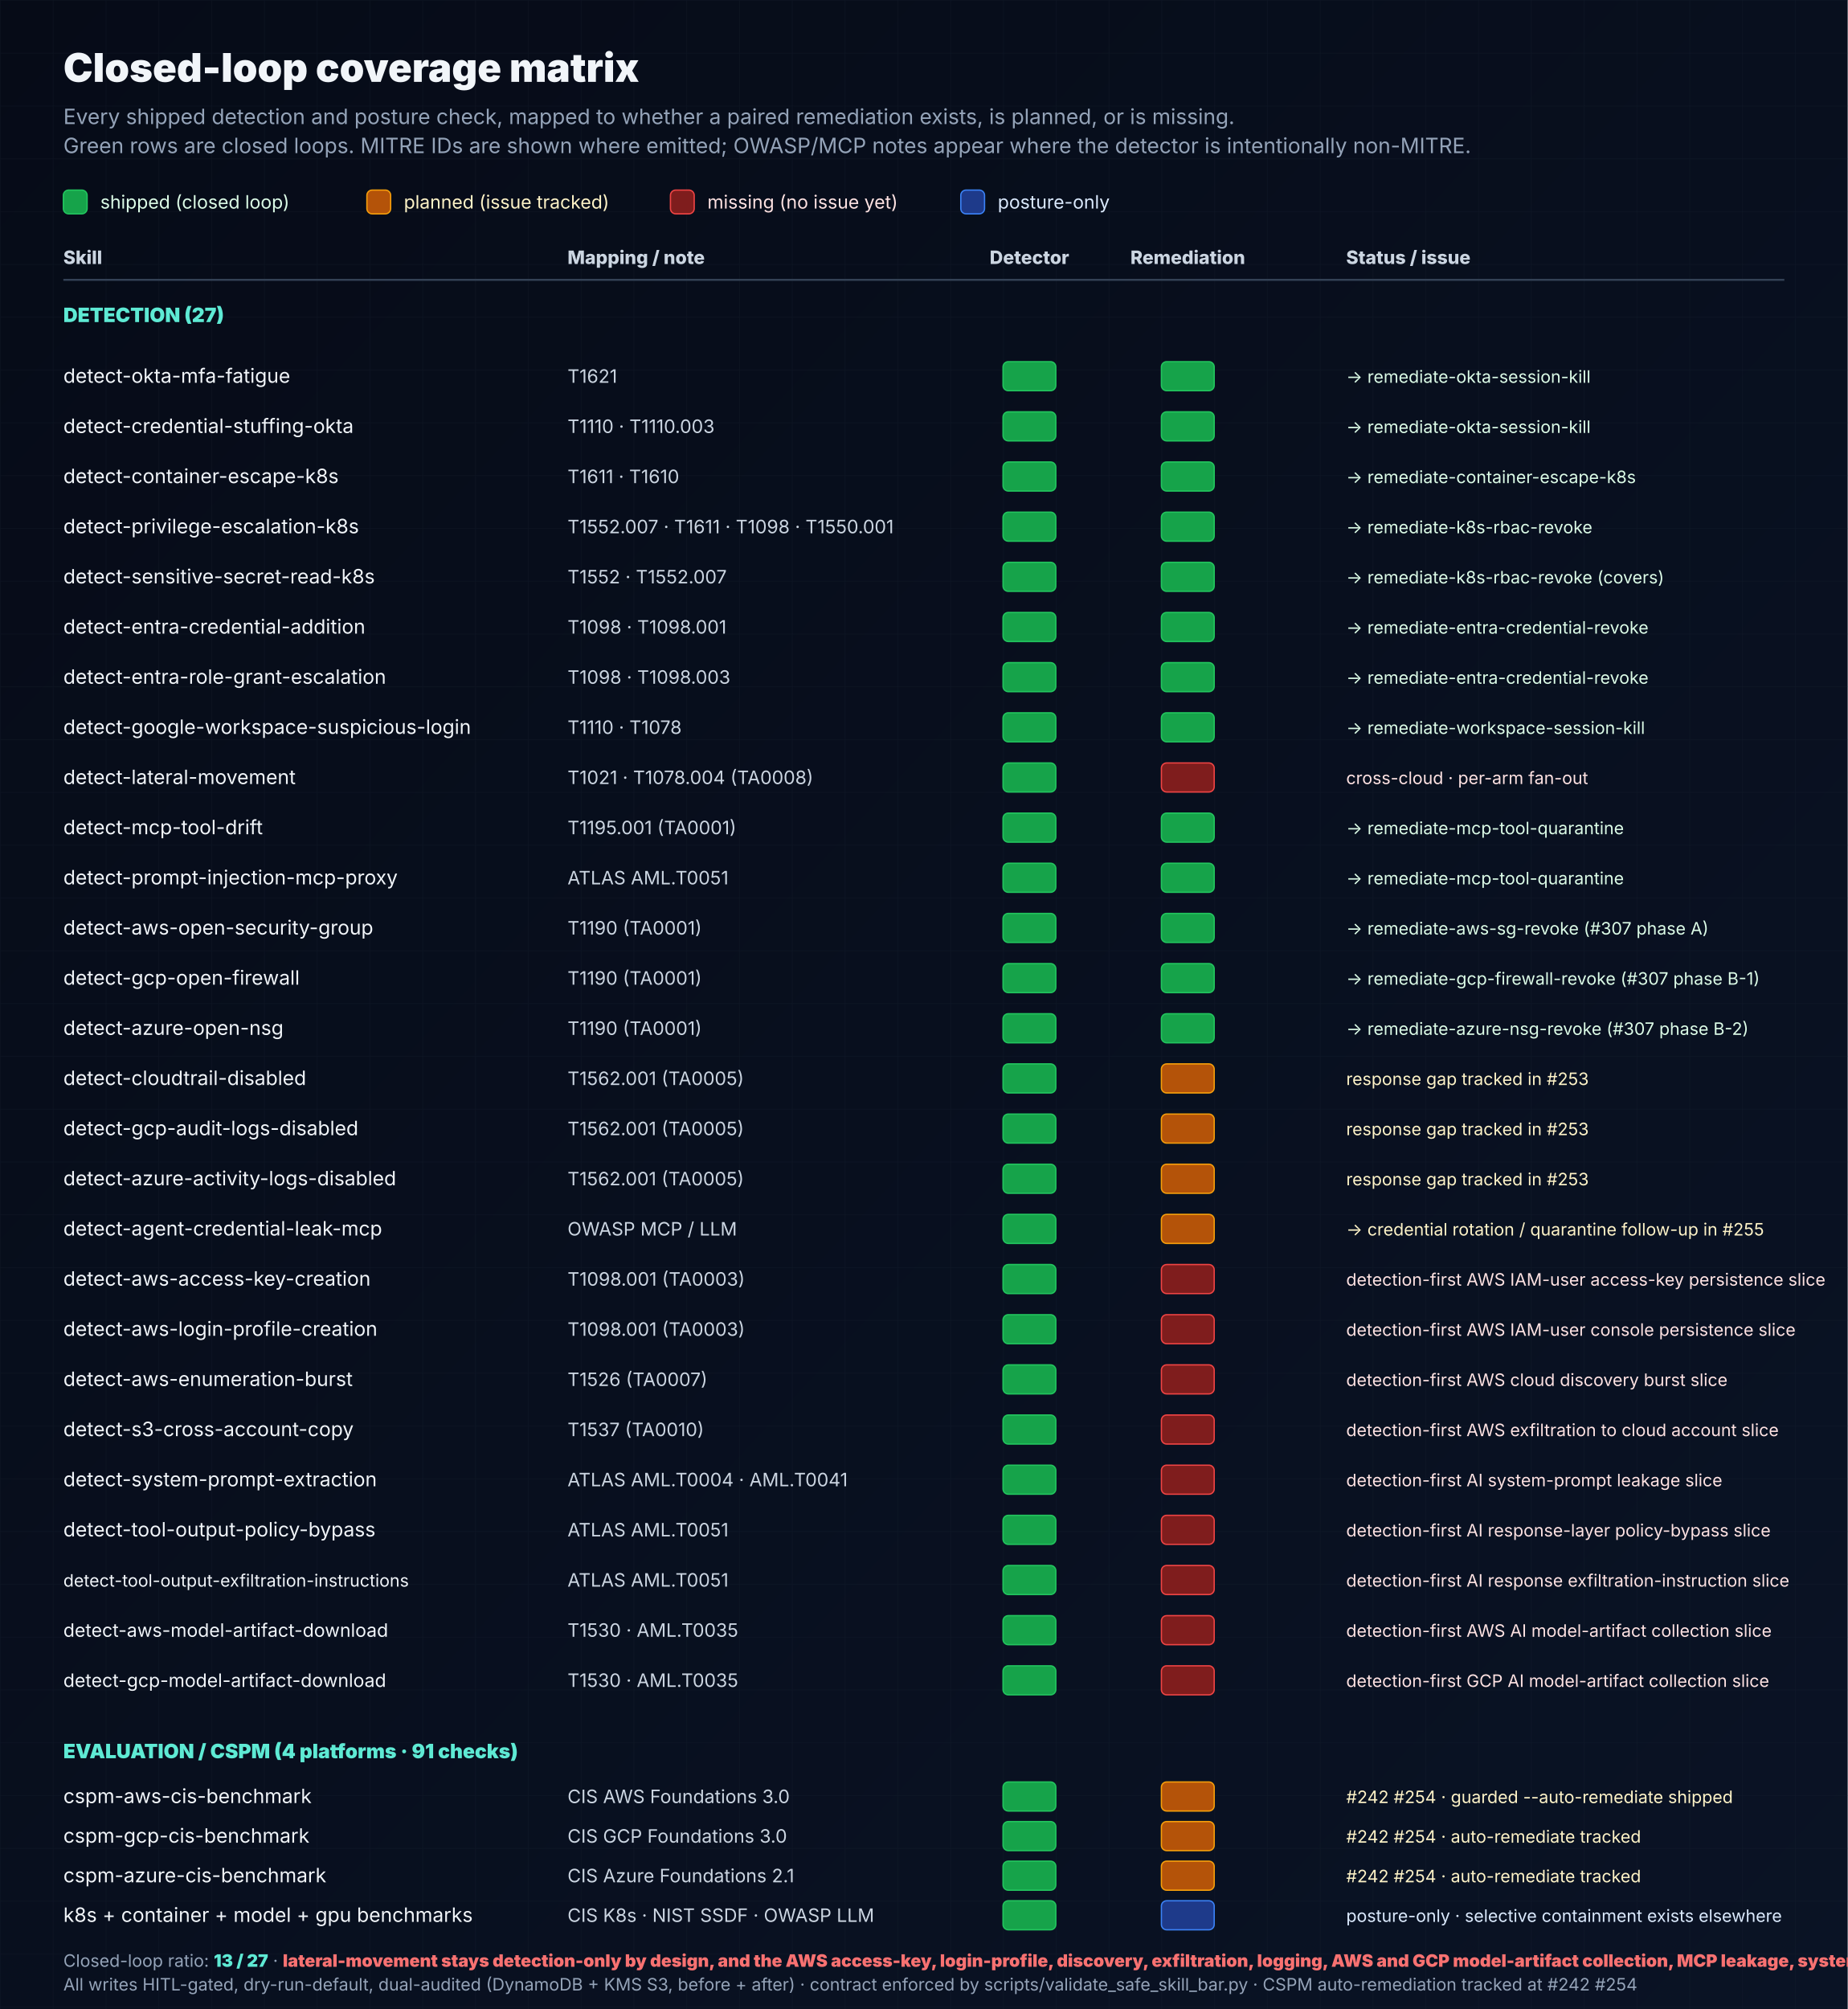
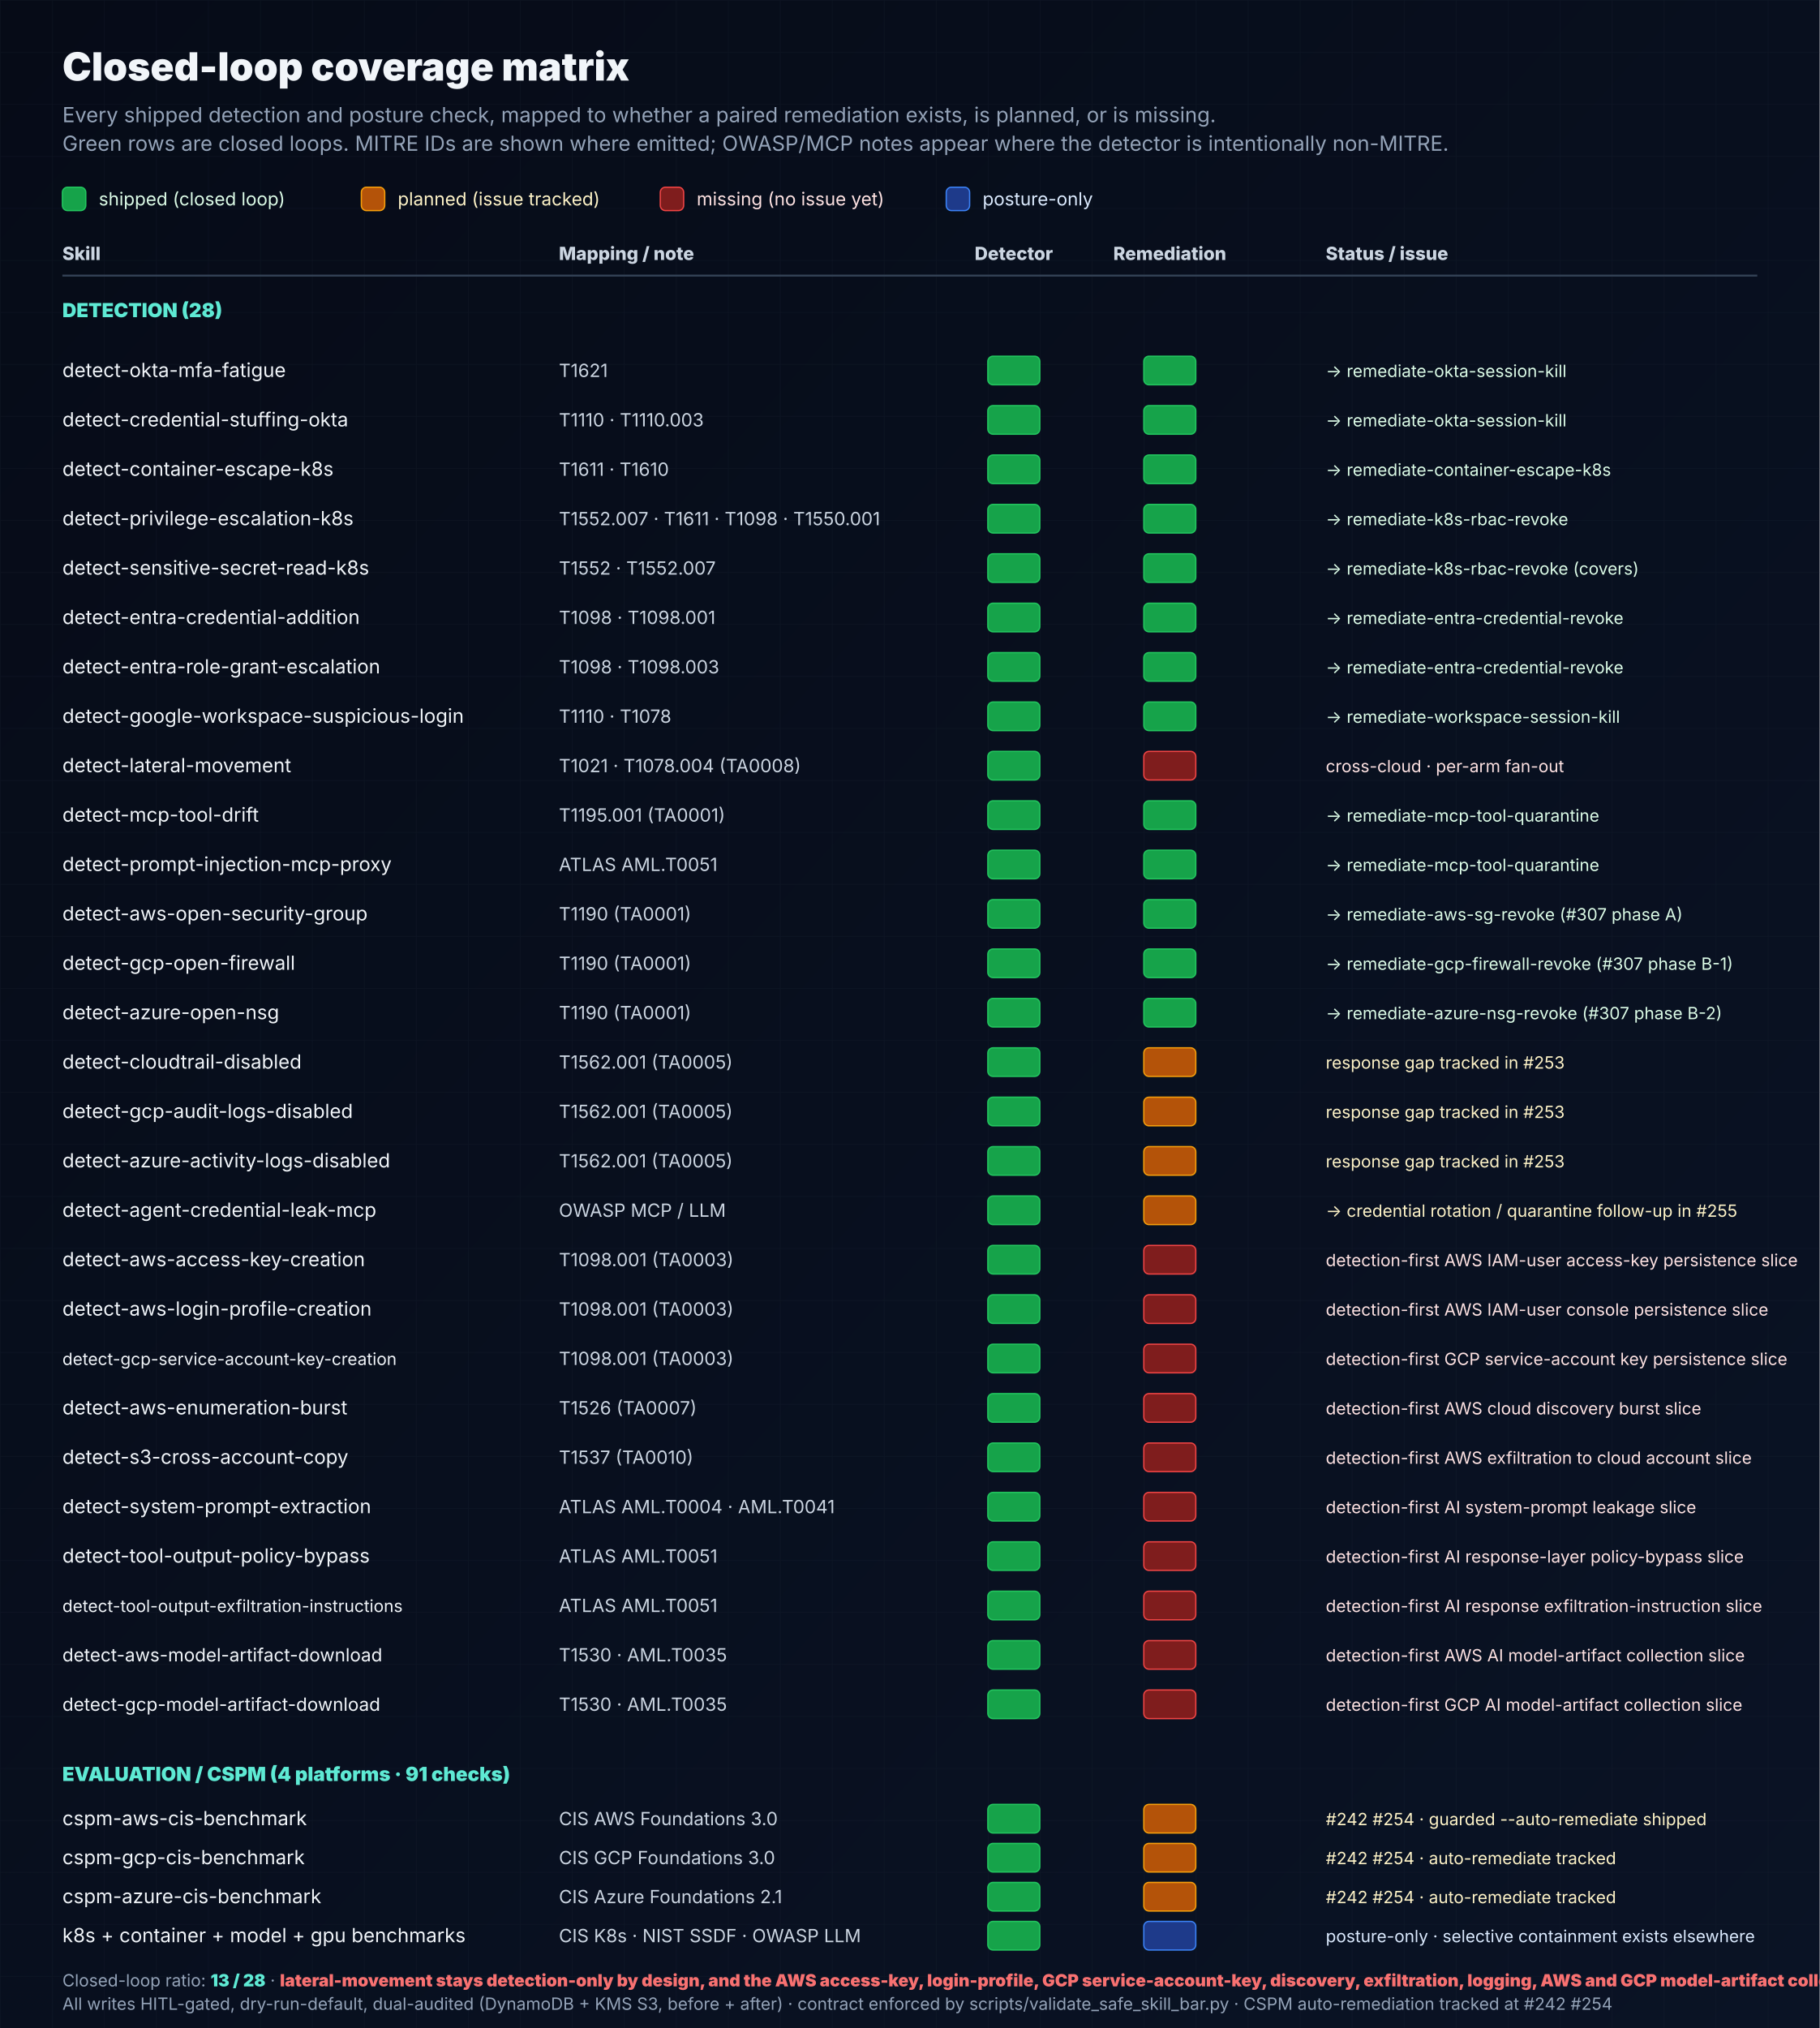
- <svg xmlns="http://www.w3.org/2000/svg" width="1400" height="1522" viewBox="0 0 1400 1522" role="img" aria-labelledby="cm-title cm-desc">
+ <svg xmlns="http://www.w3.org/2000/svg" width="1400" height="1560" viewBox="0 0 1400 1560" role="img" aria-labelledby="cm-title cm-desc">
  <defs>
    <linearGradient id="bg2" x1="0" y1="0" x2="1" y2="1">
      <stop offset="0%" stop-color="#060b17" />
      <stop offset="100%" stop-color="#0a1325" />
    </linearGradient>
    <pattern id="grid2" x="0" y="0" width="40" height="40" patternUnits="userSpaceOnUse">
      <path d="M40 0H0V40" fill="none" stroke="#1e293b" stroke-opacity="0.25" stroke-width="1" />
    </pattern>
  </defs>
-   <rect width="1400" height="1522" fill="url(#bg2)" />
-   <rect width="1400" height="1522" fill="url(#grid2)" />
+   <rect width="1400" height="1560" fill="url(#bg2)" />
+   <rect width="1400" height="1560" fill="url(#grid2)" />
  <text x="48" y="62" fill="#f1f5f9" font-family="Inter, system-ui, sans-serif" font-size="30" font-weight="900">Closed-loop coverage matrix</text>
  <text x="48" y="94" fill="#94a3b8" font-family="Inter, system-ui, sans-serif" font-size="16">Every shipped detection and posture check, mapped to whether a paired remediation exists, is planned, or is missing.</text>
  <text x="48" y="116" fill="#94a3b8" font-family="Inter, system-ui, sans-serif" font-size="16">Green rows are closed loops. MITRE IDs are shown where emitted; OWASP/MCP notes appear where the detector is intentionally non-MITRE.</text>
  <g transform="translate(48,144)" font-family="Inter, system-ui, sans-serif" font-size="14">
    <g>
      <rect x="0" y="0" width="18" height="18" rx="4" fill="#16a34a" stroke="#22c55e" />
      <text x="28" y="14" fill="#dcfce7">shipped (closed loop)</text>
    </g>
    <g transform="translate(230,0)">
      <rect x="0" y="0" width="18" height="18" rx="4" fill="#b45309" stroke="#f59e0b" />
      <text x="28" y="14" fill="#fef3c7">planned (issue tracked)</text>
    </g>
    <g transform="translate(460,0)">
      <rect x="0" y="0" width="18" height="18" rx="4" fill="#7f1d1d" stroke="#ef4444" />
      <text x="28" y="14" fill="#fee2e2">missing (no issue yet)</text>
    </g>
    <g transform="translate(680,0)">
      <rect x="0" y="0" width="18" height="18" rx="4" fill="#1e3a8a" stroke="#3b82f6" />
      <text x="28" y="14" fill="#dbeafe">posture-only</text>
    </g>
  </g>
  <g font-family="Inter, system-ui, sans-serif" font-size="14" font-weight="800" fill="#cbd5e1">
    <text x="48" y="200">Skill</text>
    <text x="430" y="200">Mapping / note</text>
    <text x="780" y="200" text-anchor="middle">Detector</text>
    <text x="900" y="200" text-anchor="middle">Remediation</text>
    <text x="1020" y="200">Status / issue</text>
  </g>
  <line x1="48" y1="212" x2="1352" y2="212" stroke="#334155" stroke-width="1.5" />
-   <text x="48" y="244" fill="#5eead4" font-family="Inter, system-ui, sans-serif" font-size="15" font-weight="900">DETECTION (27)</text>
+   <text x="48" y="244" fill="#5eead4" font-family="Inter, system-ui, sans-serif" font-size="15" font-weight="900">DETECTION (28)</text>
  <g font-family="Inter, system-ui, sans-serif">
    <text x="48" y="290" fill="#f1f5f9" font-size="15">detect-okta-mfa-fatigue</text>
    <text x="430" y="290" fill="#cbd5e1" font-size="14">T1621</text>
    <rect x="760" y="274" width="40" height="22" rx="4" fill="#16a34a" stroke="#22c55e" />
    <rect x="880" y="274" width="40" height="22" rx="4" fill="#16a34a" stroke="#22c55e" />
    <text x="1020" y="290" fill="#dcfce7" font-size="13">→ remediate-okta-session-kill</text>
  </g>
  <g font-family="Inter, system-ui, sans-serif">
    <text x="48" y="328" fill="#f1f5f9" font-size="15">detect-credential-stuffing-okta</text>
    <text x="430" y="328" fill="#cbd5e1" font-size="14">T1110 · T1110.003</text>
    <rect x="760" y="312" width="40" height="22" rx="4" fill="#16a34a" stroke="#22c55e" />
    <rect x="880" y="312" width="40" height="22" rx="4" fill="#16a34a" stroke="#22c55e" />
    <text x="1020" y="328" fill="#dcfce7" font-size="13">→ remediate-okta-session-kill</text>
  </g>
  <g font-family="Inter, system-ui, sans-serif">
    <text x="48" y="366" fill="#f1f5f9" font-size="15">detect-container-escape-k8s</text>
    <text x="430" y="366" fill="#cbd5e1" font-size="14">T1611 · T1610</text>
    <rect x="760" y="350" width="40" height="22" rx="4" fill="#16a34a" stroke="#22c55e" />
    <rect x="880" y="350" width="40" height="22" rx="4" fill="#16a34a" stroke="#22c55e" />
    <text x="1020" y="366" fill="#dcfce7" font-size="13">→ remediate-container-escape-k8s</text>
  </g>
  <g font-family="Inter, system-ui, sans-serif">
    <text x="48" y="404" fill="#f1f5f9" font-size="15">detect-privilege-escalation-k8s</text>
    <text x="430" y="404" fill="#cbd5e1" font-size="14">T1552.007 · T1611 · T1098 · T1550.001</text>
    <rect x="760" y="388" width="40" height="22" rx="4" fill="#16a34a" stroke="#22c55e" />
    <rect x="880" y="388" width="40" height="22" rx="4" fill="#16a34a" stroke="#22c55e" />
    <text x="1020" y="404" fill="#dcfce7" font-size="13">→ remediate-k8s-rbac-revoke</text>
  </g>
  <g font-family="Inter, system-ui, sans-serif">
    <text x="48" y="442" fill="#f1f5f9" font-size="15">detect-sensitive-secret-read-k8s</text>
    <text x="430" y="442" fill="#cbd5e1" font-size="14">T1552 · T1552.007</text>
    <rect x="760" y="426" width="40" height="22" rx="4" fill="#16a34a" stroke="#22c55e" />
    <rect x="880" y="426" width="40" height="22" rx="4" fill="#16a34a" stroke="#22c55e" />
    <text x="1020" y="442" fill="#dcfce7" font-size="13">→ remediate-k8s-rbac-revoke (covers)</text>
  </g>
  <g font-family="Inter, system-ui, sans-serif">
    <text x="48" y="480" fill="#f1f5f9" font-size="15">detect-entra-credential-addition</text>
    <text x="430" y="480" fill="#cbd5e1" font-size="14">T1098 · T1098.001</text>
    <rect x="760" y="464" width="40" height="22" rx="4" fill="#16a34a" stroke="#22c55e" />
    <rect x="880" y="464" width="40" height="22" rx="4" fill="#16a34a" stroke="#22c55e" />
    <text x="1020" y="480" fill="#dcfce7" font-size="13">→ remediate-entra-credential-revoke</text>
  </g>
  <g font-family="Inter, system-ui, sans-serif">
    <text x="48" y="518" fill="#f1f5f9" font-size="15">detect-entra-role-grant-escalation</text>
    <text x="430" y="518" fill="#cbd5e1" font-size="14">T1098 · T1098.003</text>
    <rect x="760" y="502" width="40" height="22" rx="4" fill="#16a34a" stroke="#22c55e" />
    <rect x="880" y="502" width="40" height="22" rx="4" fill="#16a34a" stroke="#22c55e" />
    <text x="1020" y="518" fill="#dcfce7" font-size="13">→ remediate-entra-credential-revoke</text>
  </g>
  <g font-family="Inter, system-ui, sans-serif">
    <text x="48" y="556" fill="#f1f5f9" font-size="15">detect-google-workspace-suspicious-login</text>
    <text x="430" y="556" fill="#cbd5e1" font-size="14">T1110 · T1078</text>
    <rect x="760" y="540" width="40" height="22" rx="4" fill="#16a34a" stroke="#22c55e" />
    <rect x="880" y="540" width="40" height="22" rx="4" fill="#16a34a" stroke="#22c55e" />
    <text x="1020" y="556" fill="#dcfce7" font-size="13">→ remediate-workspace-session-kill</text>
  </g>
  <g font-family="Inter, system-ui, sans-serif">
    <text x="48" y="594" fill="#f1f5f9" font-size="15">detect-lateral-movement</text>
    <text x="430" y="594" fill="#cbd5e1" font-size="14">T1021 · T1078.004 (TA0008)</text>
    <rect x="760" y="578" width="40" height="22" rx="4" fill="#16a34a" stroke="#22c55e" />
    <rect x="880" y="578" width="40" height="22" rx="4" fill="#7f1d1d" stroke="#ef4444" />
    <text x="1020" y="594" fill="#fee2e2" font-size="13">cross-cloud · per-arm fan-out</text>
  </g>
  <g font-family="Inter, system-ui, sans-serif">
    <text x="48" y="632" fill="#f1f5f9" font-size="15">detect-mcp-tool-drift</text>
    <text x="430" y="632" fill="#cbd5e1" font-size="14">T1195.001 (TA0001)</text>
    <rect x="760" y="616" width="40" height="22" rx="4" fill="#16a34a" stroke="#22c55e" />
    <rect x="880" y="616" width="40" height="22" rx="4" fill="#16a34a" stroke="#22c55e" />
    <text x="1020" y="632" fill="#dcfce7" font-size="13">→ remediate-mcp-tool-quarantine</text>
  </g>
  <g font-family="Inter, system-ui, sans-serif">
    <text x="48" y="670" fill="#f1f5f9" font-size="15">detect-prompt-injection-mcp-proxy</text>
    <text x="430" y="670" fill="#cbd5e1" font-size="14">ATLAS AML.T0051</text>
    <rect x="760" y="654" width="40" height="22" rx="4" fill="#16a34a" stroke="#22c55e" />
    <rect x="880" y="654" width="40" height="22" rx="4" fill="#16a34a" stroke="#22c55e" />
    <text x="1020" y="670" fill="#dcfce7" font-size="13">→ remediate-mcp-tool-quarantine</text>
  </g>
  <g font-family="Inter, system-ui, sans-serif">
    <text x="48" y="708" fill="#f1f5f9" font-size="15">detect-aws-open-security-group</text>
    <text x="430" y="708" fill="#cbd5e1" font-size="14">T1190 (TA0001)</text>
    <rect x="760" y="692" width="40" height="22" rx="4" fill="#16a34a" stroke="#22c55e" />
    <rect x="880" y="692" width="40" height="22" rx="4" fill="#16a34a" stroke="#22c55e" />
    <text x="1020" y="708" fill="#dcfce7" font-size="13">→ remediate-aws-sg-revoke (#307 phase A)</text>
  </g>
  <g font-family="Inter, system-ui, sans-serif">
    <text x="48" y="746" fill="#f1f5f9" font-size="15">detect-gcp-open-firewall</text>
    <text x="430" y="746" fill="#cbd5e1" font-size="14">T1190 (TA0001)</text>
    <rect x="760" y="730" width="40" height="22" rx="4" fill="#16a34a" stroke="#22c55e" />
    <rect x="880" y="730" width="40" height="22" rx="4" fill="#16a34a" stroke="#22c55e" />
    <text x="1020" y="746" fill="#dcfce7" font-size="13">→ remediate-gcp-firewall-revoke (#307 phase B-1)</text>
  </g>
  <g font-family="Inter, system-ui, sans-serif">
    <text x="48" y="784" fill="#f1f5f9" font-size="15">detect-azure-open-nsg</text>
    <text x="430" y="784" fill="#cbd5e1" font-size="14">T1190 (TA0001)</text>
    <rect x="760" y="768" width="40" height="22" rx="4" fill="#16a34a" stroke="#22c55e" />
    <rect x="880" y="768" width="40" height="22" rx="4" fill="#16a34a" stroke="#22c55e" />
    <text x="1020" y="784" fill="#dcfce7" font-size="13">→ remediate-azure-nsg-revoke (#307 phase B-2)</text>
  </g>
  <g font-family="Inter, system-ui, sans-serif">
    <text x="48" y="822" fill="#f1f5f9" font-size="15">detect-cloudtrail-disabled</text>
    <text x="430" y="822" fill="#cbd5e1" font-size="14">T1562.001 (TA0005)</text>
    <rect x="760" y="806" width="40" height="22" rx="4" fill="#16a34a" stroke="#22c55e" />
    <rect x="880" y="806" width="40" height="22" rx="4" fill="#b45309" stroke="#f59e0b" />
    <text x="1020" y="822" fill="#fef3c7" font-size="13">response gap tracked in #253</text>
  </g>
  <g font-family="Inter, system-ui, sans-serif">
    <text x="48" y="860" fill="#f1f5f9" font-size="15">detect-gcp-audit-logs-disabled</text>
    <text x="430" y="860" fill="#cbd5e1" font-size="14">T1562.001 (TA0005)</text>
    <rect x="760" y="844" width="40" height="22" rx="4" fill="#16a34a" stroke="#22c55e" />
    <rect x="880" y="844" width="40" height="22" rx="4" fill="#b45309" stroke="#f59e0b" />
    <text x="1020" y="860" fill="#fef3c7" font-size="13">response gap tracked in #253</text>
  </g>
  <g font-family="Inter, system-ui, sans-serif">
    <text x="48" y="898" fill="#f1f5f9" font-size="15">detect-azure-activity-logs-disabled</text>
    <text x="430" y="898" fill="#cbd5e1" font-size="14">T1562.001 (TA0005)</text>
    <rect x="760" y="882" width="40" height="22" rx="4" fill="#16a34a" stroke="#22c55e" />
    <rect x="880" y="882" width="40" height="22" rx="4" fill="#b45309" stroke="#f59e0b" />
    <text x="1020" y="898" fill="#fef3c7" font-size="13">response gap tracked in #253</text>
  </g>
  <g font-family="Inter, system-ui, sans-serif">
    <text x="48" y="936" fill="#f1f5f9" font-size="15">detect-agent-credential-leak-mcp</text>
    <text x="430" y="936" fill="#cbd5e1" font-size="14">OWASP MCP / LLM</text>
    <rect x="760" y="920" width="40" height="22" rx="4" fill="#16a34a" stroke="#22c55e" />
    <rect x="880" y="920" width="40" height="22" rx="4" fill="#b45309" stroke="#f59e0b" />
    <text x="1020" y="936" fill="#fef3c7" font-size="13">→ credential rotation / quarantine follow-up in #255</text>
  </g>
  <g font-family="Inter, system-ui, sans-serif">
    <text x="48" y="974" fill="#f1f5f9" font-size="15">detect-aws-access-key-creation</text>
    <text x="430" y="974" fill="#cbd5e1" font-size="14">T1098.001 (TA0003)</text>
    <rect x="760" y="958" width="40" height="22" rx="4" fill="#16a34a" stroke="#22c55e" />
    <rect x="880" y="958" width="40" height="22" rx="4" fill="#7f1d1d" stroke="#ef4444" />
    <text x="1020" y="974" fill="#fee2e2" font-size="13">detection-first AWS IAM-user access-key persistence slice</text>
  </g>
  <g font-family="Inter, system-ui, sans-serif">
    <text x="48" y="1012" fill="#f1f5f9" font-size="15">detect-aws-login-profile-creation</text>
    <text x="430" y="1012" fill="#cbd5e1" font-size="14">T1098.001 (TA0003)</text>
    <rect x="760" y="996" width="40" height="22" rx="4" fill="#16a34a" stroke="#22c55e" />
    <rect x="880" y="996" width="40" height="22" rx="4" fill="#7f1d1d" stroke="#ef4444" />
    <text x="1020" y="1012" fill="#fee2e2" font-size="13">detection-first AWS IAM-user console persistence slice</text>
  </g>
  <g font-family="Inter, system-ui, sans-serif">
-     <text x="48" y="1050" fill="#f1f5f9" font-size="15">detect-aws-enumeration-burst</text>
-     <text x="430" y="1050" fill="#cbd5e1" font-size="14">T1526 (TA0007)</text>
+     <text x="48" y="1050" fill="#f1f5f9" font-size="13">detect-gcp-service-account-key-creation</text>
+     <text x="430" y="1050" fill="#cbd5e1" font-size="14">T1098.001 (TA0003)</text>
    <rect x="760" y="1034" width="40" height="22" rx="4" fill="#16a34a" stroke="#22c55e" />
    <rect x="880" y="1034" width="40" height="22" rx="4" fill="#7f1d1d" stroke="#ef4444" />
-     <text x="1020" y="1050" fill="#fee2e2" font-size="13">detection-first AWS cloud discovery burst slice</text>
-   </g>
-   <g font-family="Inter, system-ui, sans-serif">
-     <text x="48" y="1088" fill="#f1f5f9" font-size="15">detect-s3-cross-account-copy</text>
-     <text x="430" y="1088" fill="#cbd5e1" font-size="14">T1537 (TA0010)</text>
+     <text x="1020" y="1050" fill="#fee2e2" font-size="13">detection-first GCP service-account key persistence slice</text>
+   </g>
+   <g font-family="Inter, system-ui, sans-serif">
+     <text x="48" y="1088" fill="#f1f5f9" font-size="15">detect-aws-enumeration-burst</text>
+     <text x="430" y="1088" fill="#cbd5e1" font-size="14">T1526 (TA0007)</text>
    <rect x="760" y="1072" width="40" height="22" rx="4" fill="#16a34a" stroke="#22c55e" />
    <rect x="880" y="1072" width="40" height="22" rx="4" fill="#7f1d1d" stroke="#ef4444" />
-     <text x="1020" y="1088" fill="#fee2e2" font-size="13">detection-first AWS exfiltration to cloud account slice</text>
-   </g>
-   <g font-family="Inter, system-ui, sans-serif">
-     <text x="48" y="1126" fill="#f1f5f9" font-size="15">detect-system-prompt-extraction</text>
-     <text x="430" y="1126" fill="#cbd5e1" font-size="14">ATLAS AML.T0004 · AML.T0041</text>
+     <text x="1020" y="1088" fill="#fee2e2" font-size="13">detection-first AWS cloud discovery burst slice</text>
+   </g>
+   <g font-family="Inter, system-ui, sans-serif">
+     <text x="48" y="1126" fill="#f1f5f9" font-size="15">detect-s3-cross-account-copy</text>
+     <text x="430" y="1126" fill="#cbd5e1" font-size="14">T1537 (TA0010)</text>
    <rect x="760" y="1110" width="40" height="22" rx="4" fill="#16a34a" stroke="#22c55e" />
    <rect x="880" y="1110" width="40" height="22" rx="4" fill="#7f1d1d" stroke="#ef4444" />
-     <text x="1020" y="1126" fill="#fee2e2" font-size="13">detection-first AI system-prompt leakage slice</text>
-   </g>
-   <g font-family="Inter, system-ui, sans-serif">
-     <text x="48" y="1164" fill="#f1f5f9" font-size="15">detect-tool-output-policy-bypass</text>
-     <text x="430" y="1164" fill="#cbd5e1" font-size="14">ATLAS AML.T0051</text>
+     <text x="1020" y="1126" fill="#fee2e2" font-size="13">detection-first AWS exfiltration to cloud account slice</text>
+   </g>
+   <g font-family="Inter, system-ui, sans-serif">
+     <text x="48" y="1164" fill="#f1f5f9" font-size="15">detect-system-prompt-extraction</text>
+     <text x="430" y="1164" fill="#cbd5e1" font-size="14">ATLAS AML.T0004 · AML.T0041</text>
    <rect x="760" y="1148" width="40" height="22" rx="4" fill="#16a34a" stroke="#22c55e" />
    <rect x="880" y="1148" width="40" height="22" rx="4" fill="#7f1d1d" stroke="#ef4444" />
-     <text x="1020" y="1164" fill="#fee2e2" font-size="13">detection-first AI response-layer policy-bypass slice</text>
-   </g>
-   <g font-family="Inter, system-ui, sans-serif">
-     <text x="48" y="1202" fill="#f1f5f9" font-size="13">detect-tool-output-exfiltration-instructions</text>
+     <text x="1020" y="1164" fill="#fee2e2" font-size="13">detection-first AI system-prompt leakage slice</text>
+   </g>
+   <g font-family="Inter, system-ui, sans-serif">
+     <text x="48" y="1202" fill="#f1f5f9" font-size="15">detect-tool-output-policy-bypass</text>
    <text x="430" y="1202" fill="#cbd5e1" font-size="14">ATLAS AML.T0051</text>
    <rect x="760" y="1186" width="40" height="22" rx="4" fill="#16a34a" stroke="#22c55e" />
    <rect x="880" y="1186" width="40" height="22" rx="4" fill="#7f1d1d" stroke="#ef4444" />
-     <text x="1020" y="1202" fill="#fee2e2" font-size="13">detection-first AI response exfiltration-instruction slice</text>
-   </g>
-   <g font-family="Inter, system-ui, sans-serif">
-     <text x="48" y="1240" fill="#f1f5f9" font-size="14">detect-aws-model-artifact-download</text>
-     <text x="430" y="1240" fill="#cbd5e1" font-size="14">T1530 · AML.T0035</text>
+     <text x="1020" y="1202" fill="#fee2e2" font-size="13">detection-first AI response-layer policy-bypass slice</text>
+   </g>
+   <g font-family="Inter, system-ui, sans-serif">
+     <text x="48" y="1240" fill="#f1f5f9" font-size="13">detect-tool-output-exfiltration-instructions</text>
+     <text x="430" y="1240" fill="#cbd5e1" font-size="14">ATLAS AML.T0051</text>
    <rect x="760" y="1224" width="40" height="22" rx="4" fill="#16a34a" stroke="#22c55e" />
    <rect x="880" y="1224" width="40" height="22" rx="4" fill="#7f1d1d" stroke="#ef4444" />
-     <text x="1020" y="1240" fill="#fee2e2" font-size="13">detection-first AWS AI model-artifact collection slice</text>
-   </g>
-   <g font-family="Inter, system-ui, sans-serif">
-     <text x="48" y="1278" fill="#f1f5f9" font-size="14">detect-gcp-model-artifact-download</text>
+     <text x="1020" y="1240" fill="#fee2e2" font-size="13">detection-first AI response exfiltration-instruction slice</text>
+   </g>
+   <g font-family="Inter, system-ui, sans-serif">
+     <text x="48" y="1278" fill="#f1f5f9" font-size="14">detect-aws-model-artifact-download</text>
    <text x="430" y="1278" fill="#cbd5e1" font-size="14">T1530 · AML.T0035</text>
    <rect x="760" y="1262" width="40" height="22" rx="4" fill="#16a34a" stroke="#22c55e" />
    <rect x="880" y="1262" width="40" height="22" rx="4" fill="#7f1d1d" stroke="#ef4444" />
-     <text x="1020" y="1278" fill="#fee2e2" font-size="13">detection-first GCP AI model-artifact collection slice</text>
-   </g>
-   <text x="48" y="1332" fill="#5eead4" font-family="Inter, system-ui, sans-serif" font-size="15" font-weight="900">EVALUATION / CSPM (4 platforms · 91 checks)</text>
-   <g font-family="Inter, system-ui, sans-serif">
-     <text x="48" y="1366" fill="#f1f5f9" font-size="15">cspm-aws-cis-benchmark</text>
-     <text x="430" y="1366" fill="#cbd5e1" font-size="14">CIS AWS Foundations 3.0</text>
-     <rect x="760" y="1350" width="40" height="22" rx="4" fill="#16a34a" stroke="#22c55e" />
-     <rect x="880" y="1350" width="40" height="22" rx="4" fill="#b45309" stroke="#f59e0b" />
-     <text x="1020" y="1366" fill="#fef3c7" font-size="13">#242 #254 · guarded --auto-remediate shipped</text>
-   </g>
-   <g font-family="Inter, system-ui, sans-serif">
-     <text x="48" y="1396" fill="#f1f5f9" font-size="15">cspm-gcp-cis-benchmark</text>
-     <text x="430" y="1396" fill="#cbd5e1" font-size="14">CIS GCP Foundations 3.0</text>
-     <rect x="760" y="1380" width="40" height="22" rx="4" fill="#16a34a" stroke="#22c55e" />
-     <rect x="880" y="1380" width="40" height="22" rx="4" fill="#b45309" stroke="#f59e0b" />
-     <text x="1020" y="1396" fill="#fef3c7" font-size="13">#242 #254 · auto-remediate tracked</text>
-   </g>
-   <g font-family="Inter, system-ui, sans-serif">
-     <text x="48" y="1426" fill="#f1f5f9" font-size="15">cspm-azure-cis-benchmark</text>
-     <text x="430" y="1426" fill="#cbd5e1" font-size="14">CIS Azure Foundations 2.1</text>
-     <rect x="760" y="1410" width="40" height="22" rx="4" fill="#16a34a" stroke="#22c55e" />
-     <rect x="880" y="1410" width="40" height="22" rx="4" fill="#b45309" stroke="#f59e0b" />
-     <text x="1020" y="1426" fill="#fef3c7" font-size="13">#242 #254 · auto-remediate tracked</text>
-   </g>
-   <g font-family="Inter, system-ui, sans-serif">
-     <text x="48" y="1456" fill="#f1f5f9" font-size="15">k8s + container + model + gpu benchmarks</text>
-     <text x="430" y="1456" fill="#cbd5e1" font-size="14">CIS K8s · NIST SSDF · OWASP LLM</text>
-     <rect x="760" y="1440" width="40" height="22" rx="4" fill="#16a34a" stroke="#22c55e" />
-     <rect x="880" y="1440" width="40" height="22" rx="4" fill="#1e3a8a" stroke="#3b82f6" />
-     <text x="1020" y="1456" fill="#dbeafe" font-size="13">posture-only · selective containment exists elsewhere</text>
-   </g>
-   <g font-family="Inter, system-ui, sans-serif">
-     <text x="48" y="1490" fill="#94a3b8" font-size="13">Closed-loop ratio: <tspan fill="#5eead4" font-weight="900">13 / 27</tspan> · <tspan fill="#f87171" font-weight="900">lateral-movement stays detection-only by design, and the AWS access-key, login-profile, discovery, exfiltration, logging, AWS and GCP model-artifact collection, MCP leakage, system-prompt, policy-bypass, and response-exfiltration slices are detection-first today</tspan>
+     <text x="1020" y="1278" fill="#fee2e2" font-size="13">detection-first AWS AI model-artifact collection slice</text>
+   </g>
+   <g font-family="Inter, system-ui, sans-serif">
+     <text x="48" y="1316" fill="#f1f5f9" font-size="14">detect-gcp-model-artifact-download</text>
+     <text x="430" y="1316" fill="#cbd5e1" font-size="14">T1530 · AML.T0035</text>
+     <rect x="760" y="1300" width="40" height="22" rx="4" fill="#16a34a" stroke="#22c55e" />
+     <rect x="880" y="1300" width="40" height="22" rx="4" fill="#7f1d1d" stroke="#ef4444" />
+     <text x="1020" y="1316" fill="#fee2e2" font-size="13">detection-first GCP AI model-artifact collection slice</text>
+   </g>
+   <text x="48" y="1370" fill="#5eead4" font-family="Inter, system-ui, sans-serif" font-size="15" font-weight="900">EVALUATION / CSPM (4 platforms · 91 checks)</text>
+   <g font-family="Inter, system-ui, sans-serif">
+     <text x="48" y="1404" fill="#f1f5f9" font-size="15">cspm-aws-cis-benchmark</text>
+     <text x="430" y="1404" fill="#cbd5e1" font-size="14">CIS AWS Foundations 3.0</text>
+     <rect x="760" y="1388" width="40" height="22" rx="4" fill="#16a34a" stroke="#22c55e" />
+     <rect x="880" y="1388" width="40" height="22" rx="4" fill="#b45309" stroke="#f59e0b" />
+     <text x="1020" y="1404" fill="#fef3c7" font-size="13">#242 #254 · guarded --auto-remediate shipped</text>
+   </g>
+   <g font-family="Inter, system-ui, sans-serif">
+     <text x="48" y="1434" fill="#f1f5f9" font-size="15">cspm-gcp-cis-benchmark</text>
+     <text x="430" y="1434" fill="#cbd5e1" font-size="14">CIS GCP Foundations 3.0</text>
+     <rect x="760" y="1418" width="40" height="22" rx="4" fill="#16a34a" stroke="#22c55e" />
+     <rect x="880" y="1418" width="40" height="22" rx="4" fill="#b45309" stroke="#f59e0b" />
+     <text x="1020" y="1434" fill="#fef3c7" font-size="13">#242 #254 · auto-remediate tracked</text>
+   </g>
+   <g font-family="Inter, system-ui, sans-serif">
+     <text x="48" y="1464" fill="#f1f5f9" font-size="15">cspm-azure-cis-benchmark</text>
+     <text x="430" y="1464" fill="#cbd5e1" font-size="14">CIS Azure Foundations 2.1</text>
+     <rect x="760" y="1448" width="40" height="22" rx="4" fill="#16a34a" stroke="#22c55e" />
+     <rect x="880" y="1448" width="40" height="22" rx="4" fill="#b45309" stroke="#f59e0b" />
+     <text x="1020" y="1464" fill="#fef3c7" font-size="13">#242 #254 · auto-remediate tracked</text>
+   </g>
+   <g font-family="Inter, system-ui, sans-serif">
+     <text x="48" y="1494" fill="#f1f5f9" font-size="15">k8s + container + model + gpu benchmarks</text>
+     <text x="430" y="1494" fill="#cbd5e1" font-size="14">CIS K8s · NIST SSDF · OWASP LLM</text>
+     <rect x="760" y="1478" width="40" height="22" rx="4" fill="#16a34a" stroke="#22c55e" />
+     <rect x="880" y="1478" width="40" height="22" rx="4" fill="#1e3a8a" stroke="#3b82f6" />
+     <text x="1020" y="1494" fill="#dbeafe" font-size="13">posture-only · selective containment exists elsewhere</text>
+   </g>
+   <g font-family="Inter, system-ui, sans-serif">
+     <text x="48" y="1528" fill="#94a3b8" font-size="13">Closed-loop ratio: <tspan fill="#5eead4" font-weight="900">13 / 28</tspan> · <tspan fill="#f87171" font-weight="900">lateral-movement stays detection-only by design, and the AWS access-key, login-profile, GCP service-account-key, discovery, exfiltration, logging, AWS and GCP model-artifact collection, MCP leakage, system-prompt, policy-bypass, and response-exfiltration slices are detection-first today</tspan>
    </text>
-     <text x="48" y="1508" fill="#94a3b8" font-size="13">All writes HITL-gated, dry-run-default, dual-audited (DynamoDB + KMS S3, before + after) · contract enforced by scripts/validate_safe_skill_bar.py · CSPM auto-remediation tracked at #242 #254</text>
+     <text x="48" y="1546" fill="#94a3b8" font-size="13">All writes HITL-gated, dry-run-default, dual-audited (DynamoDB + KMS S3, before + after) · contract enforced by scripts/validate_safe_skill_bar.py · CSPM auto-remediation tracked at #242 #254</text>
  </g>
</svg>
